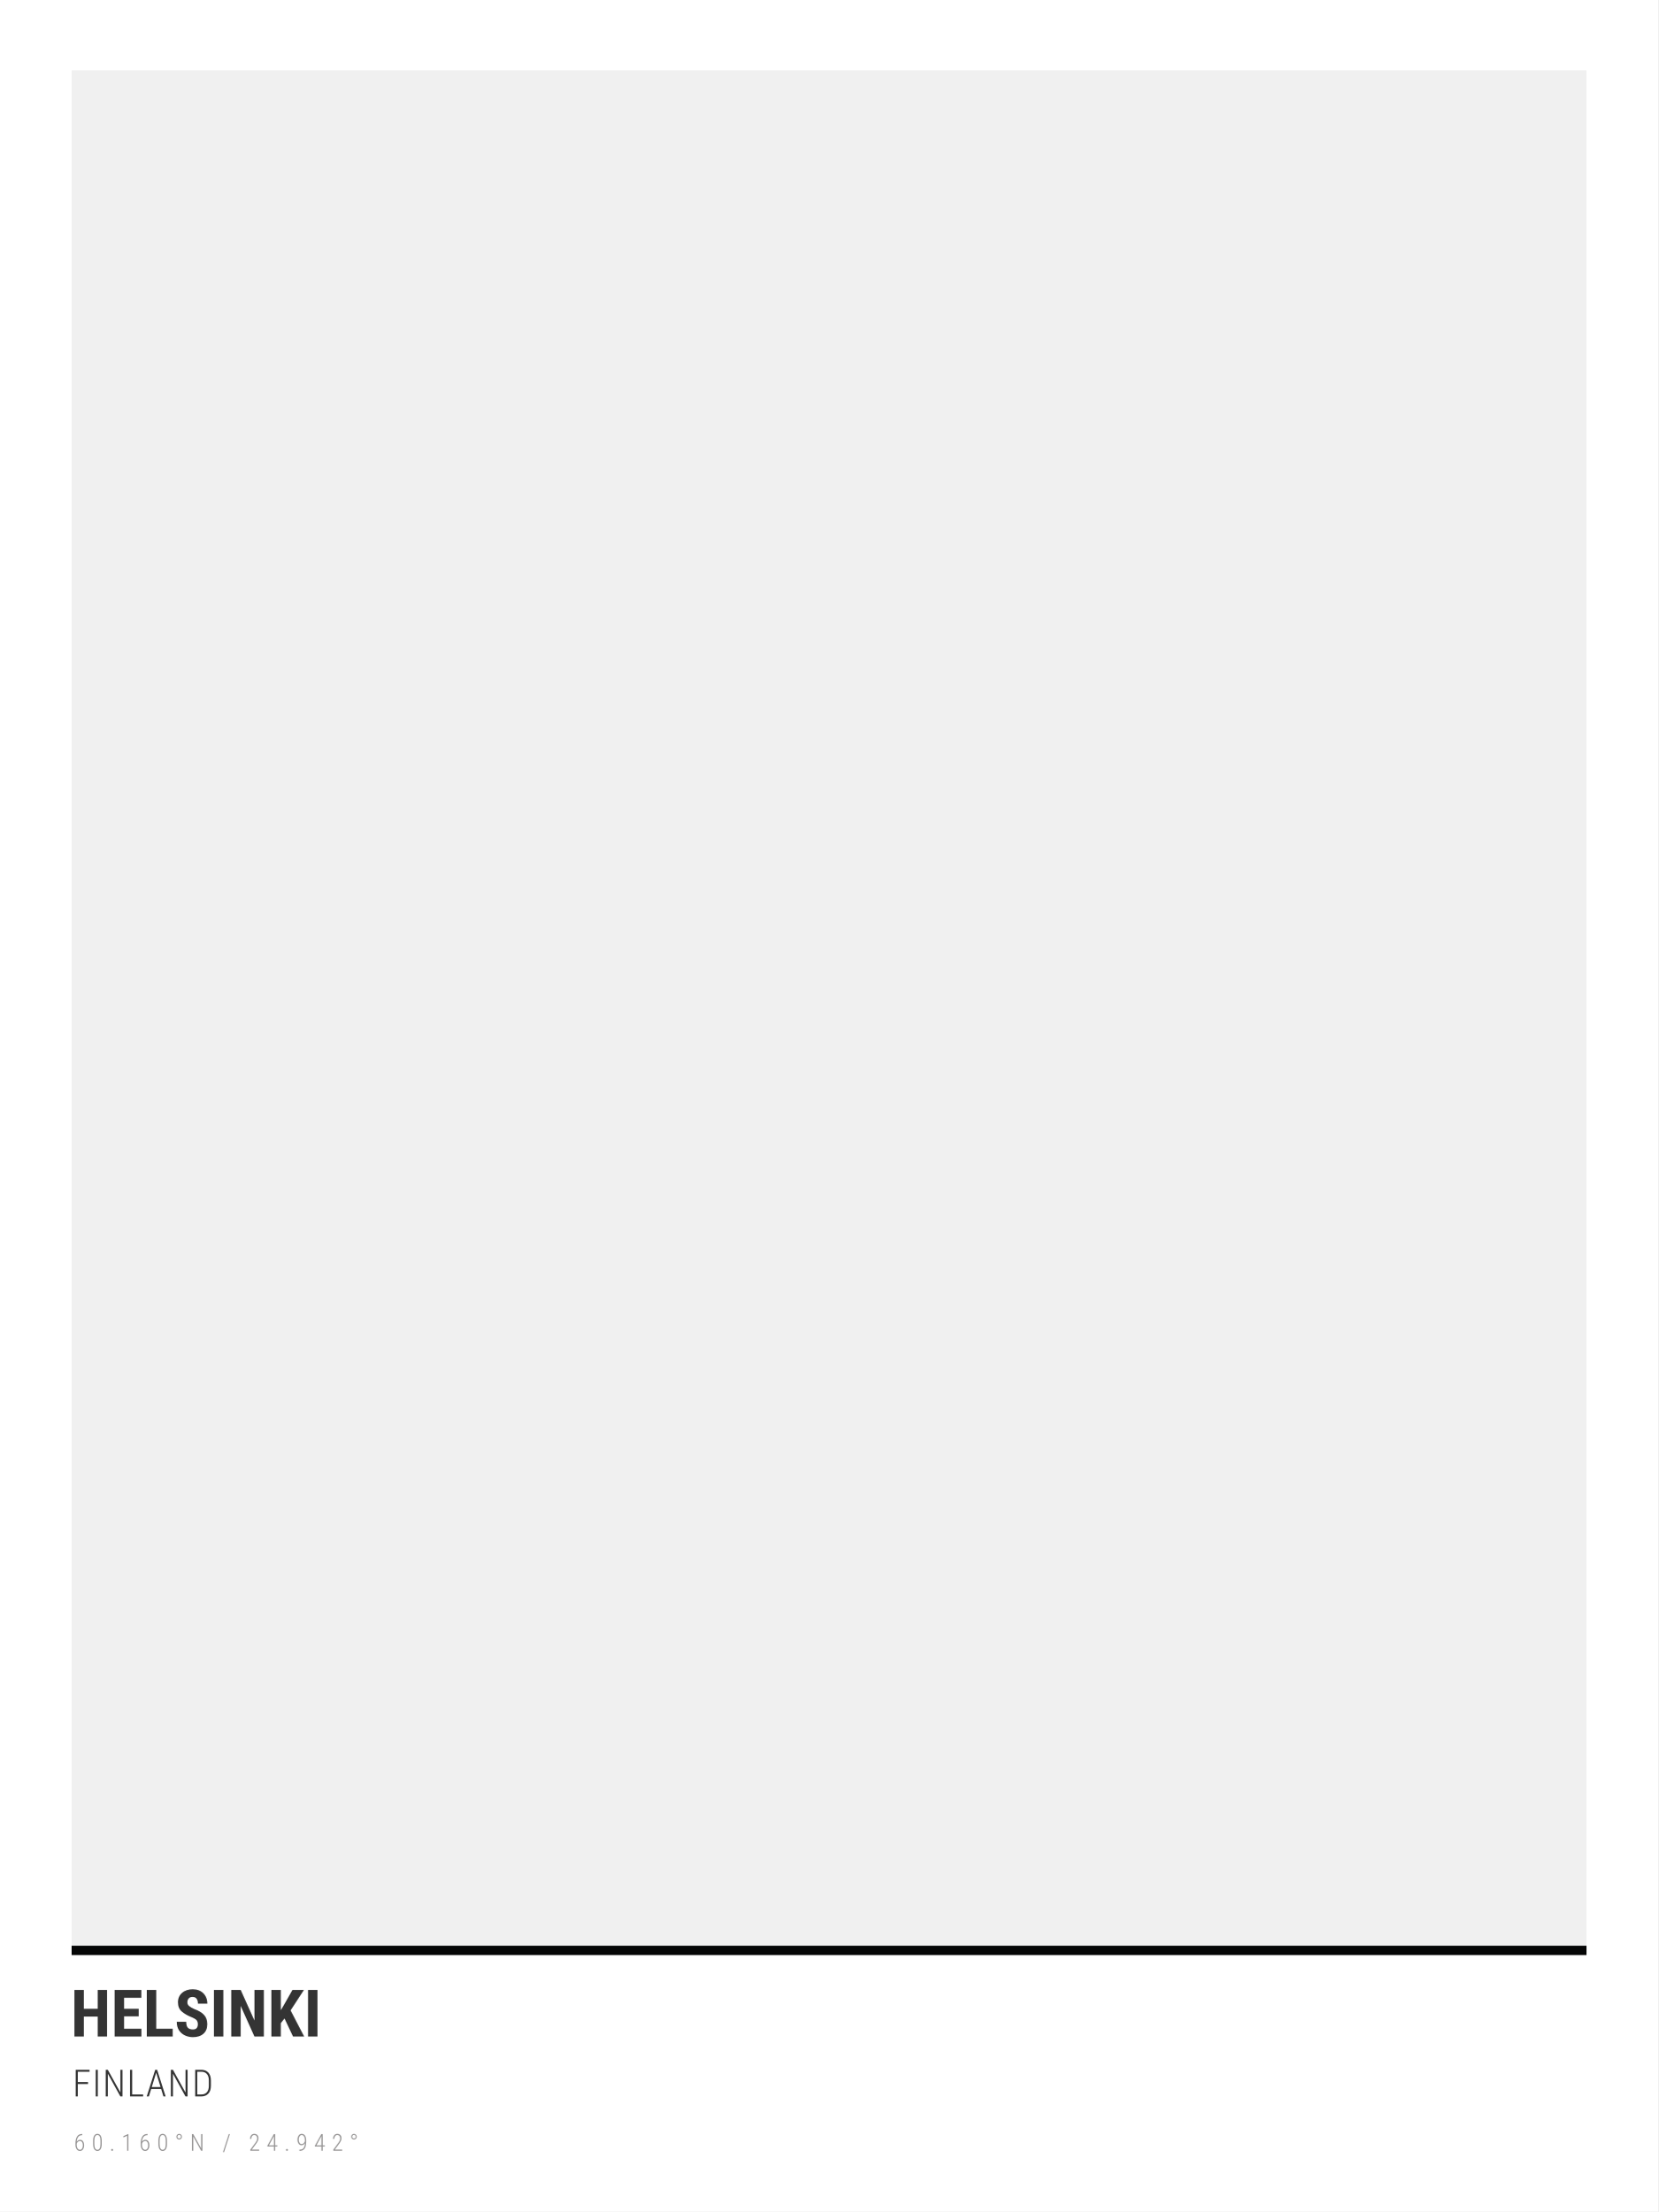
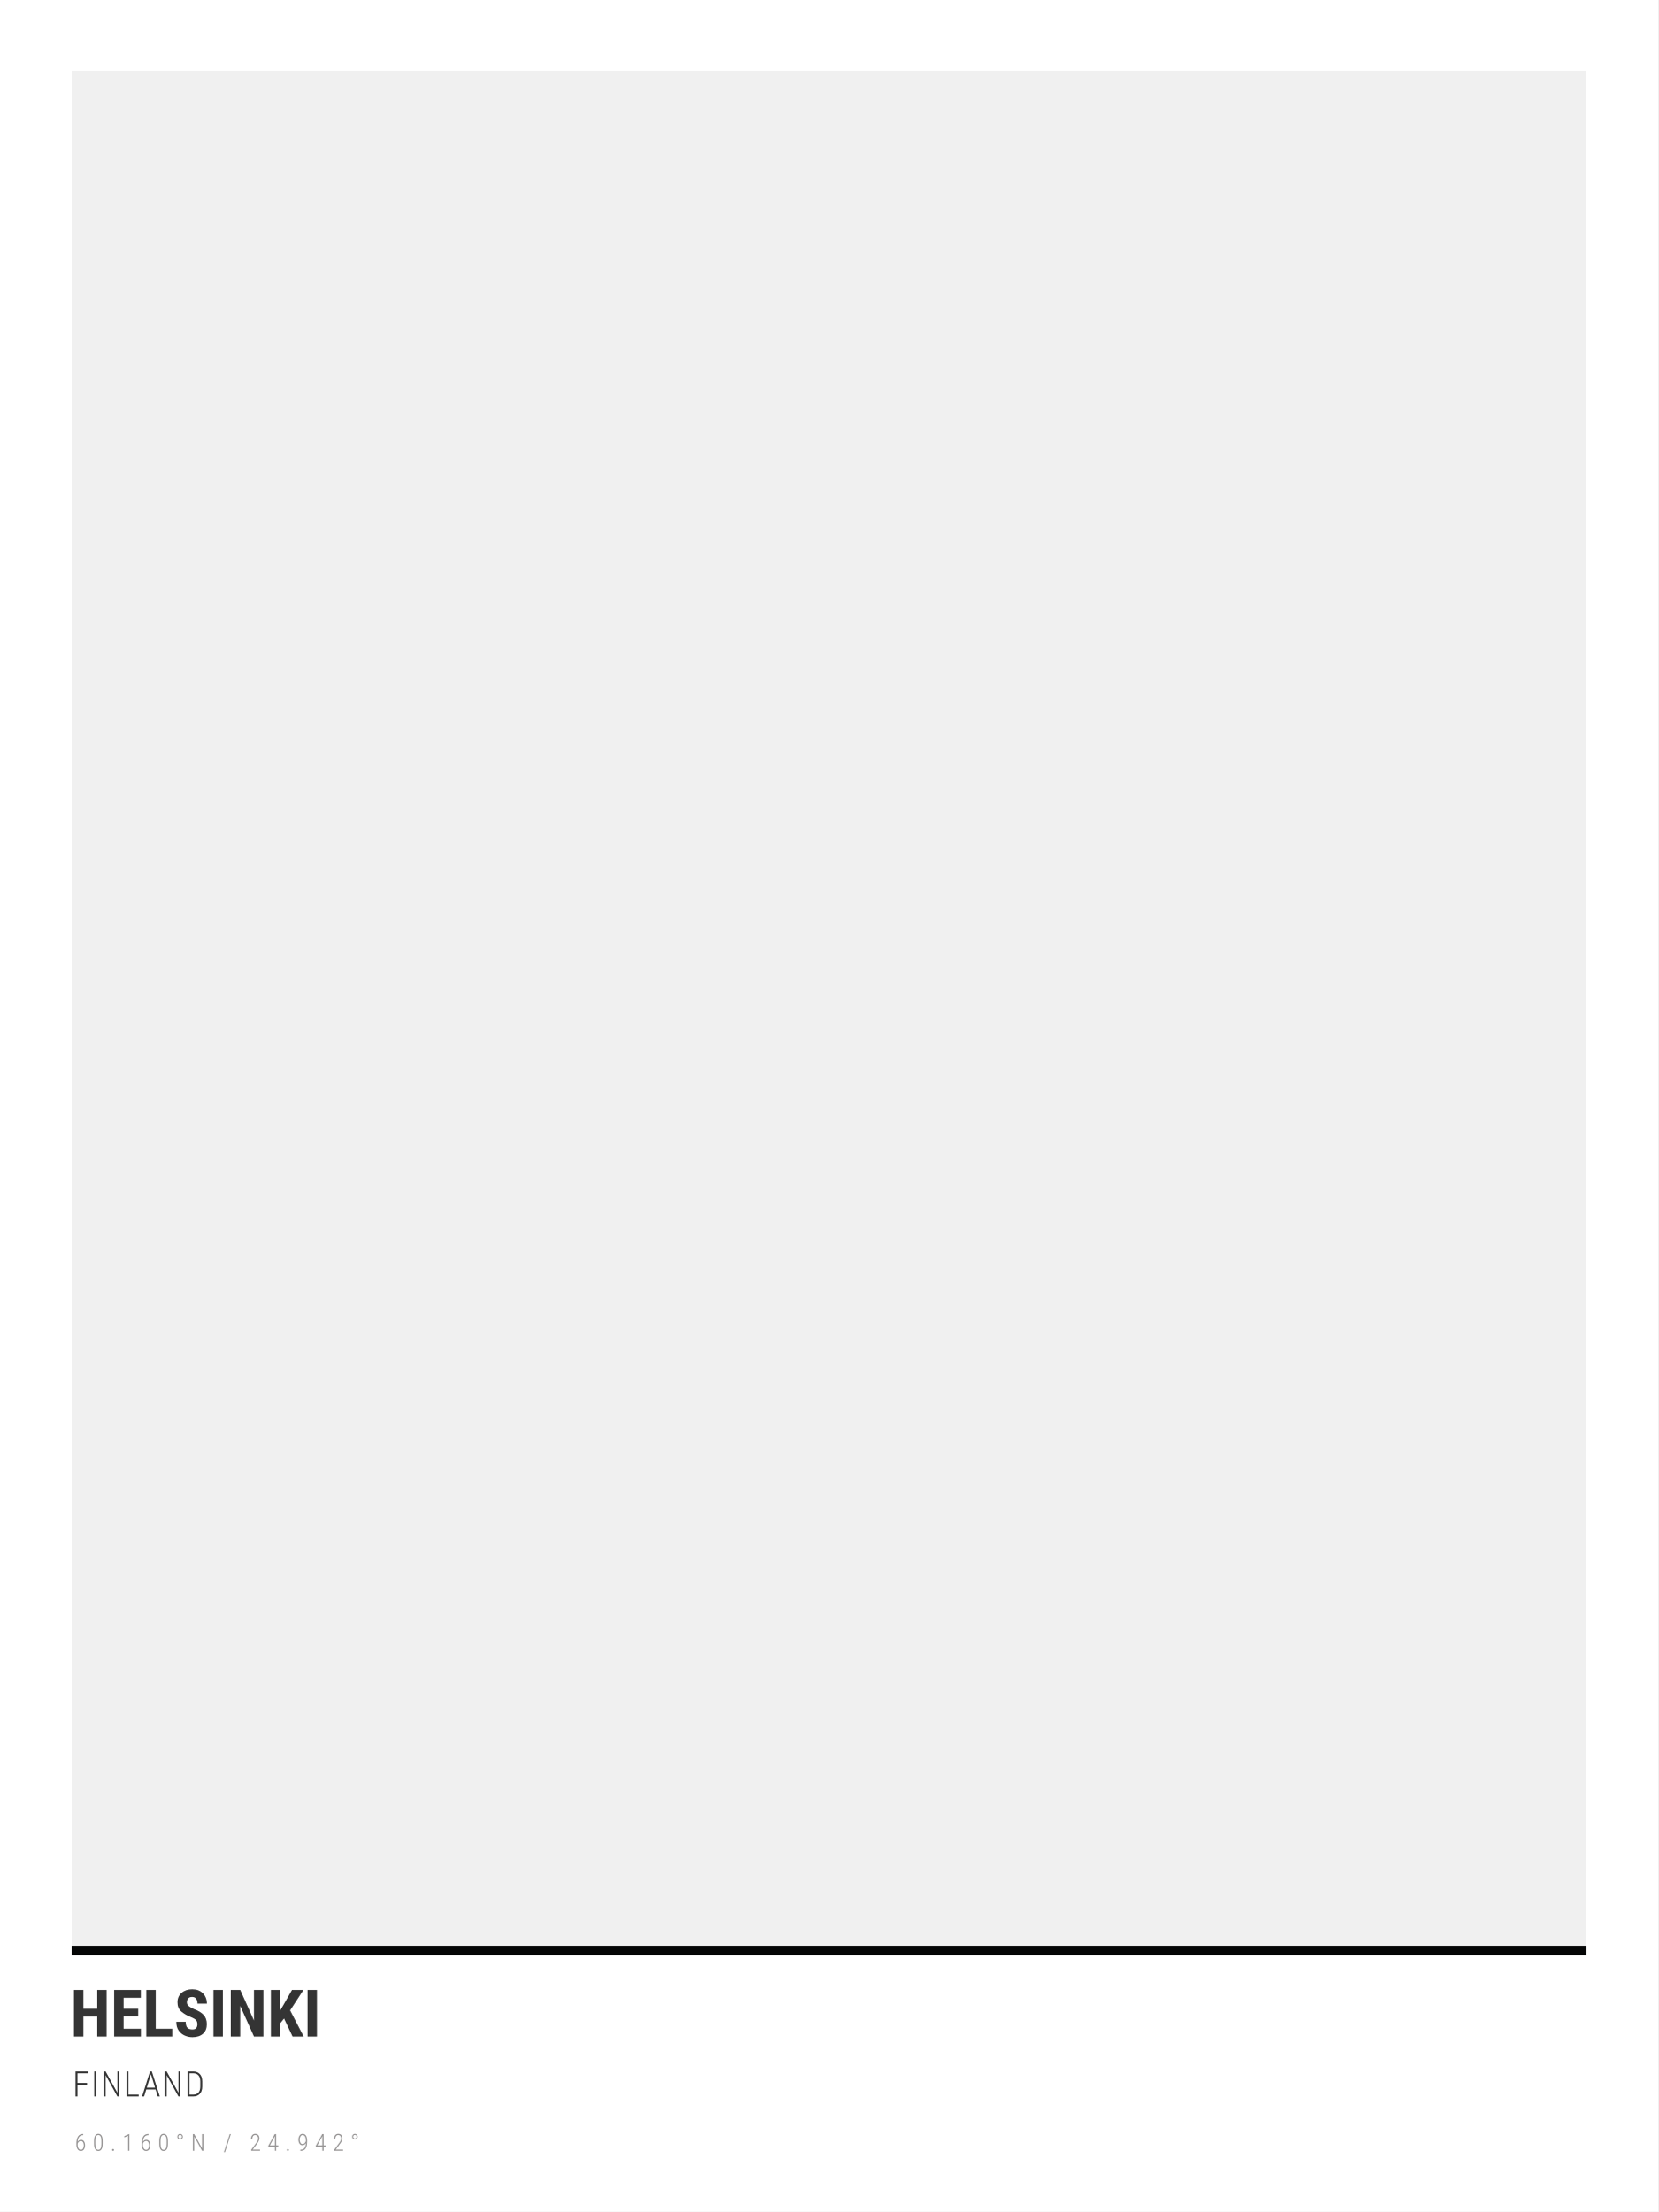
- <svg xmlns="http://www.w3.org/2000/svg" xmlns:xlink="http://www.w3.org/1999/xlink" width="3543px" height="4724px" viewBox="0 0 3543 4724" version="1.1">
-   <defs>
-     <rect id="path-1" x="0" y="0" width="3543" height="4725" />
-     <mask id="mask-2" maskContentUnits="userSpaceOnUse" maskUnits="objectBoundingBox" x="0" y="0" width="3543" height="4725" fill="white">
-       <use xlink:href="#path-1" />
-     </mask>
-   </defs>
+ <svg xmlns="http://www.w3.org/2000/svg" width="3543px" height="4724px" viewBox="0 0 3543 4724" version="1.1">
+   <defs />
  <g id="Page-2" stroke="none" stroke-width="1" fill="none" fill-rule="evenodd">
    <g id="30x40cm-portrait">
-       <path d="M0,0 L3543,0 L3543,4725 L0,4725 L0,0 Z M153,150 L3390,150 L3390,4157 L153,4157 L153,150 Z" id="Combined-Shape" fill="#FFFFFF" />
+       <path d="M0,0 L3543,0 L3543,4725 L0,4725 L0,0 Z M153,151 L3390,151 L3390,4158 L153,4158 L153,151 Z" id="borders" fill="#FFFFFF" />
      <path d="M153,4167 L3390.001,4167" id="Line" stroke="#050606" stroke-width="20" />
-       <g id="labels" transform="translate(151, 4221)" font-style="condensed">
-         <text id="small-header" font-family="RobotoCondensed-Light, Roboto Condensed" font-size="80" font-weight="300" letter-spacing="2.667" fill="#343434">
-           <tspan x="4" y="258">FINLAND</tspan>
+       <g id="labels" transform="translate(150, 4221)" font-style="condensed">
+         <text id="text" font-family="RobotoCondensed-Light, Roboto Condensed" font-size="50" font-weight="300" letter-spacing="13.636" fill="#979595">
+           <tspan x="10" y="374">60.160°N / 24.942°</tspan>
        </text>
-         <text id="text" font-family="RobotoCondensed-Light, Roboto Condensed" font-size="50" font-weight="300" letter-spacing="13.636" fill="#979595">
-           <tspan x="7" y="374">60.160°N / 24.942°</tspan>
+         <text id="small-header" font-family="RobotoCondensed-Light, Roboto Condensed" font-size="75" font-weight="300" letter-spacing="2.5" fill="#343434">
+           <tspan x="5" y="258">FINLAND</tspan>
        </text>
        <text id="header" font-family="RobotoCondensed-Bold, Roboto Condensed" font-size="140" font-weight="bold" fill="#343434">
          <tspan x="0" y="130">HELSINKI</tspan>
        </text>
      </g>
    </g>
  </g>
</svg>
